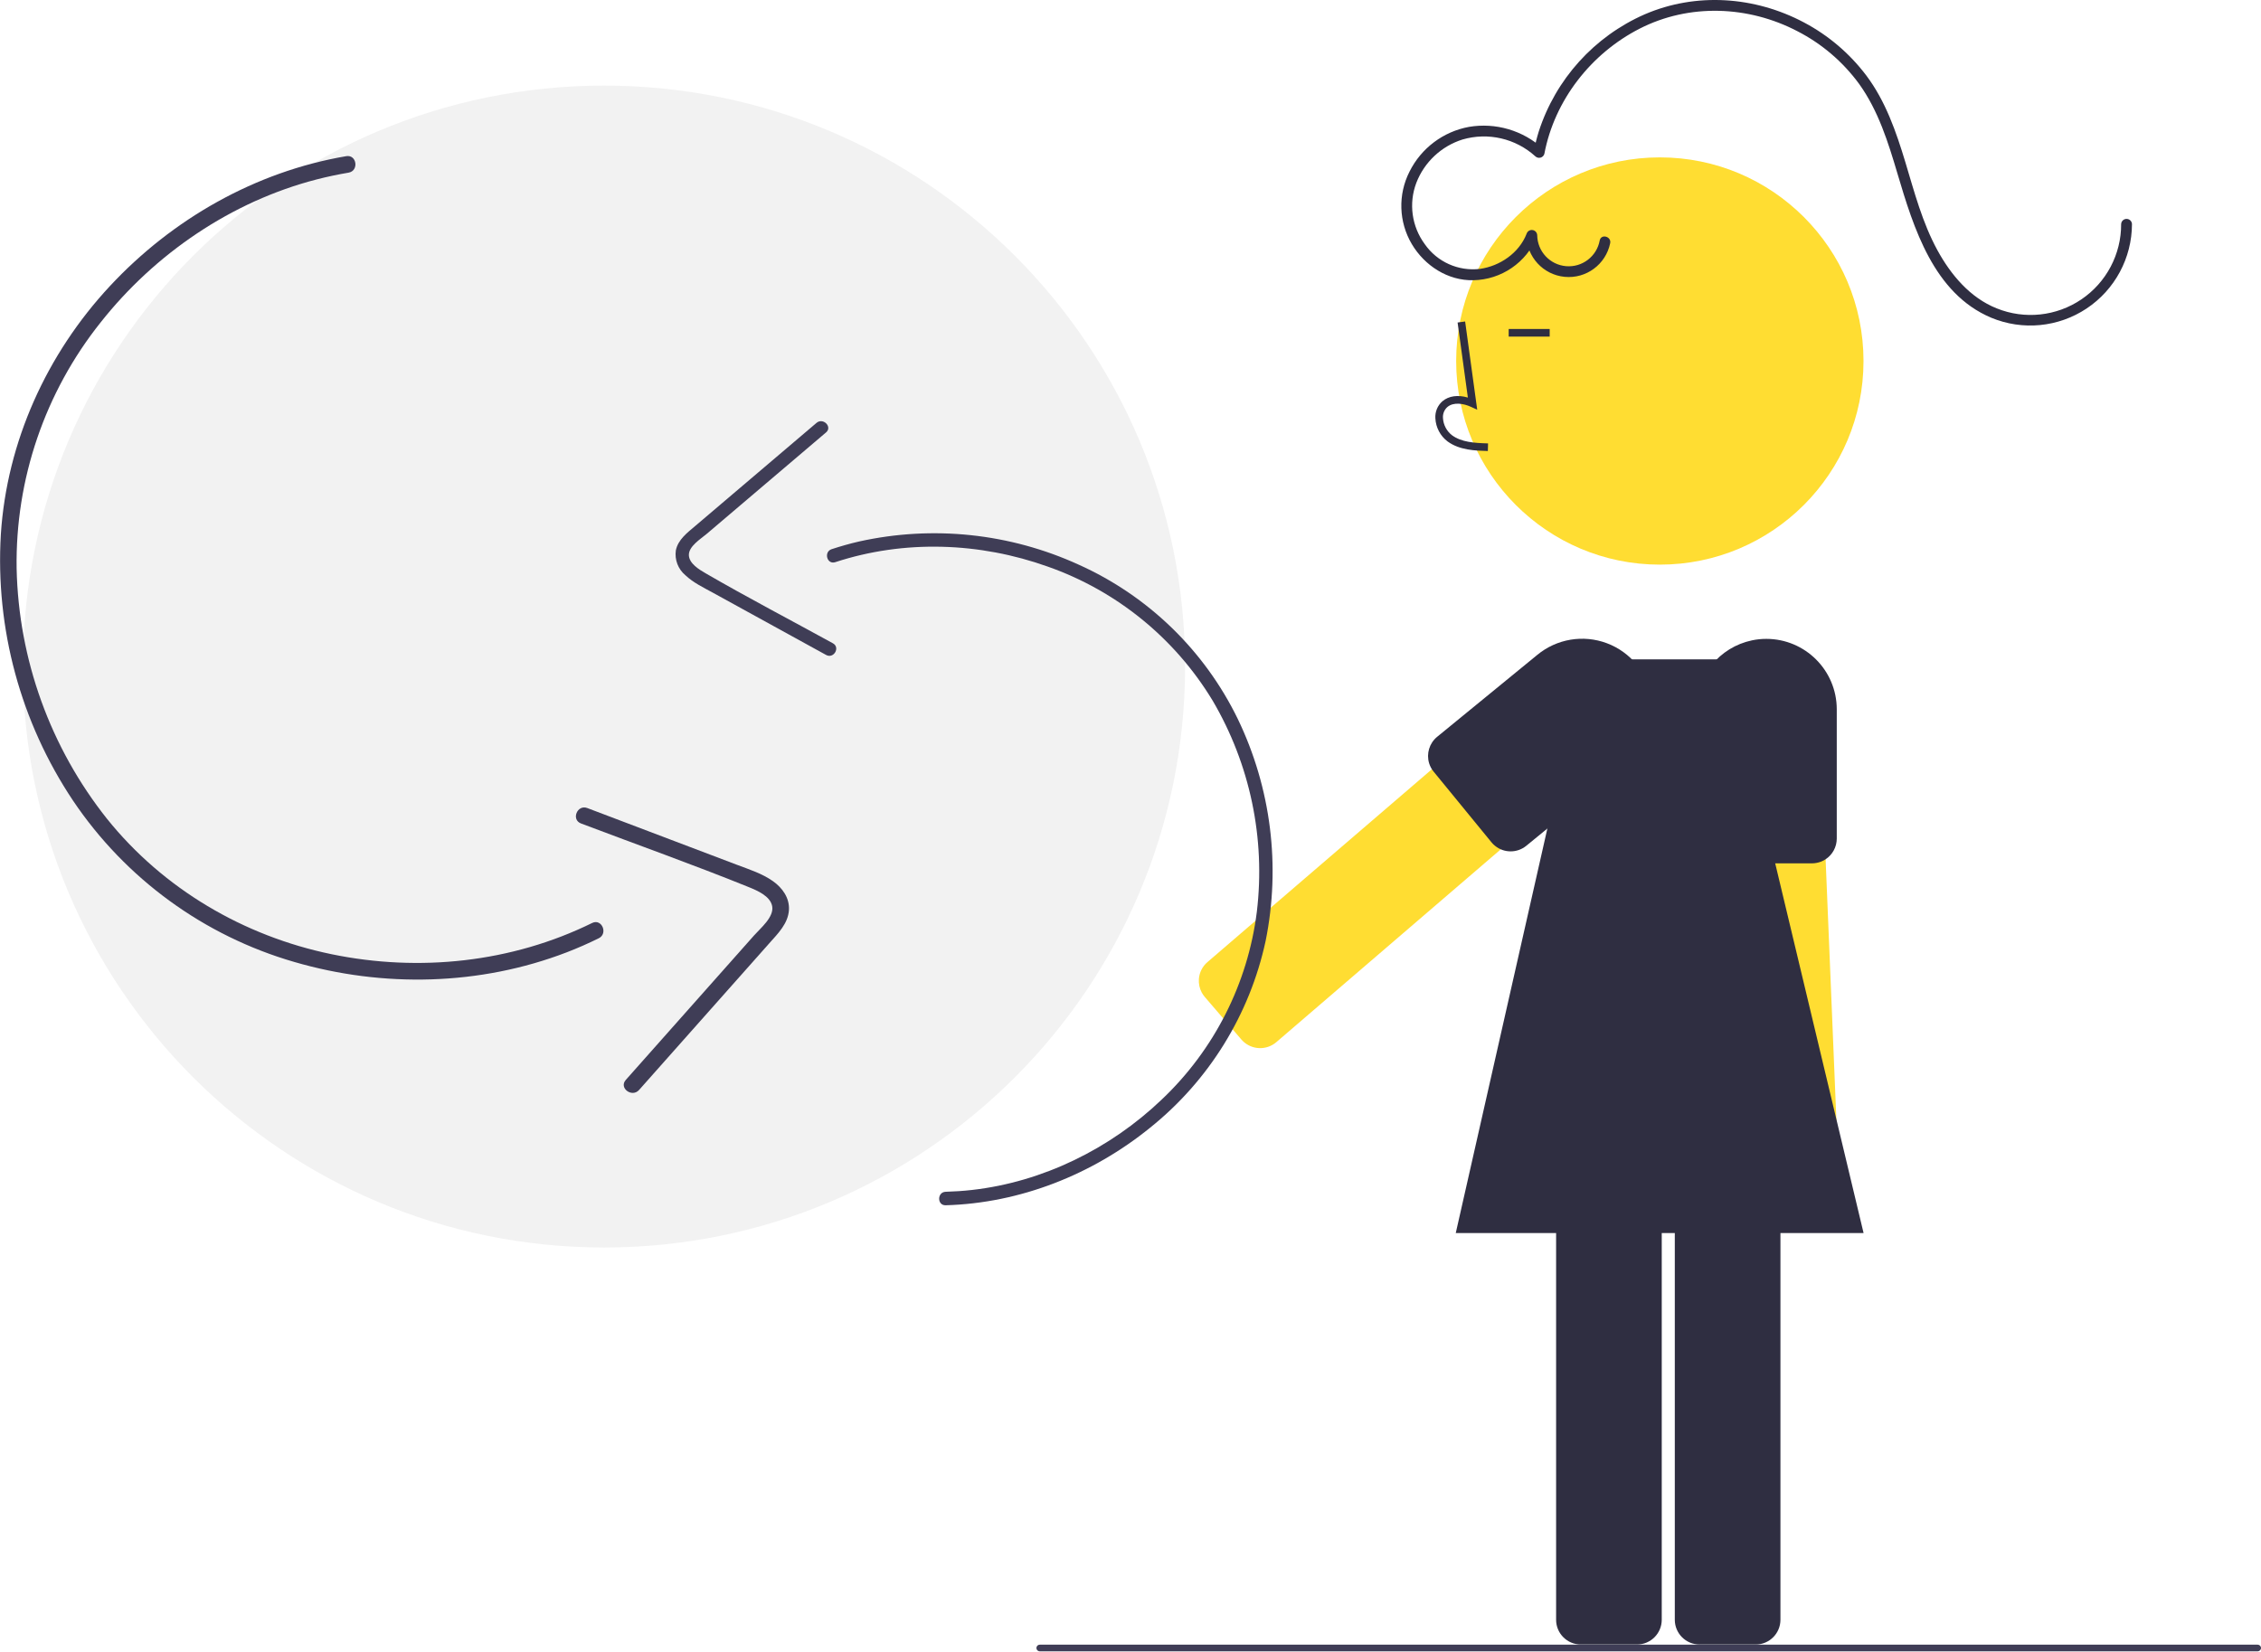
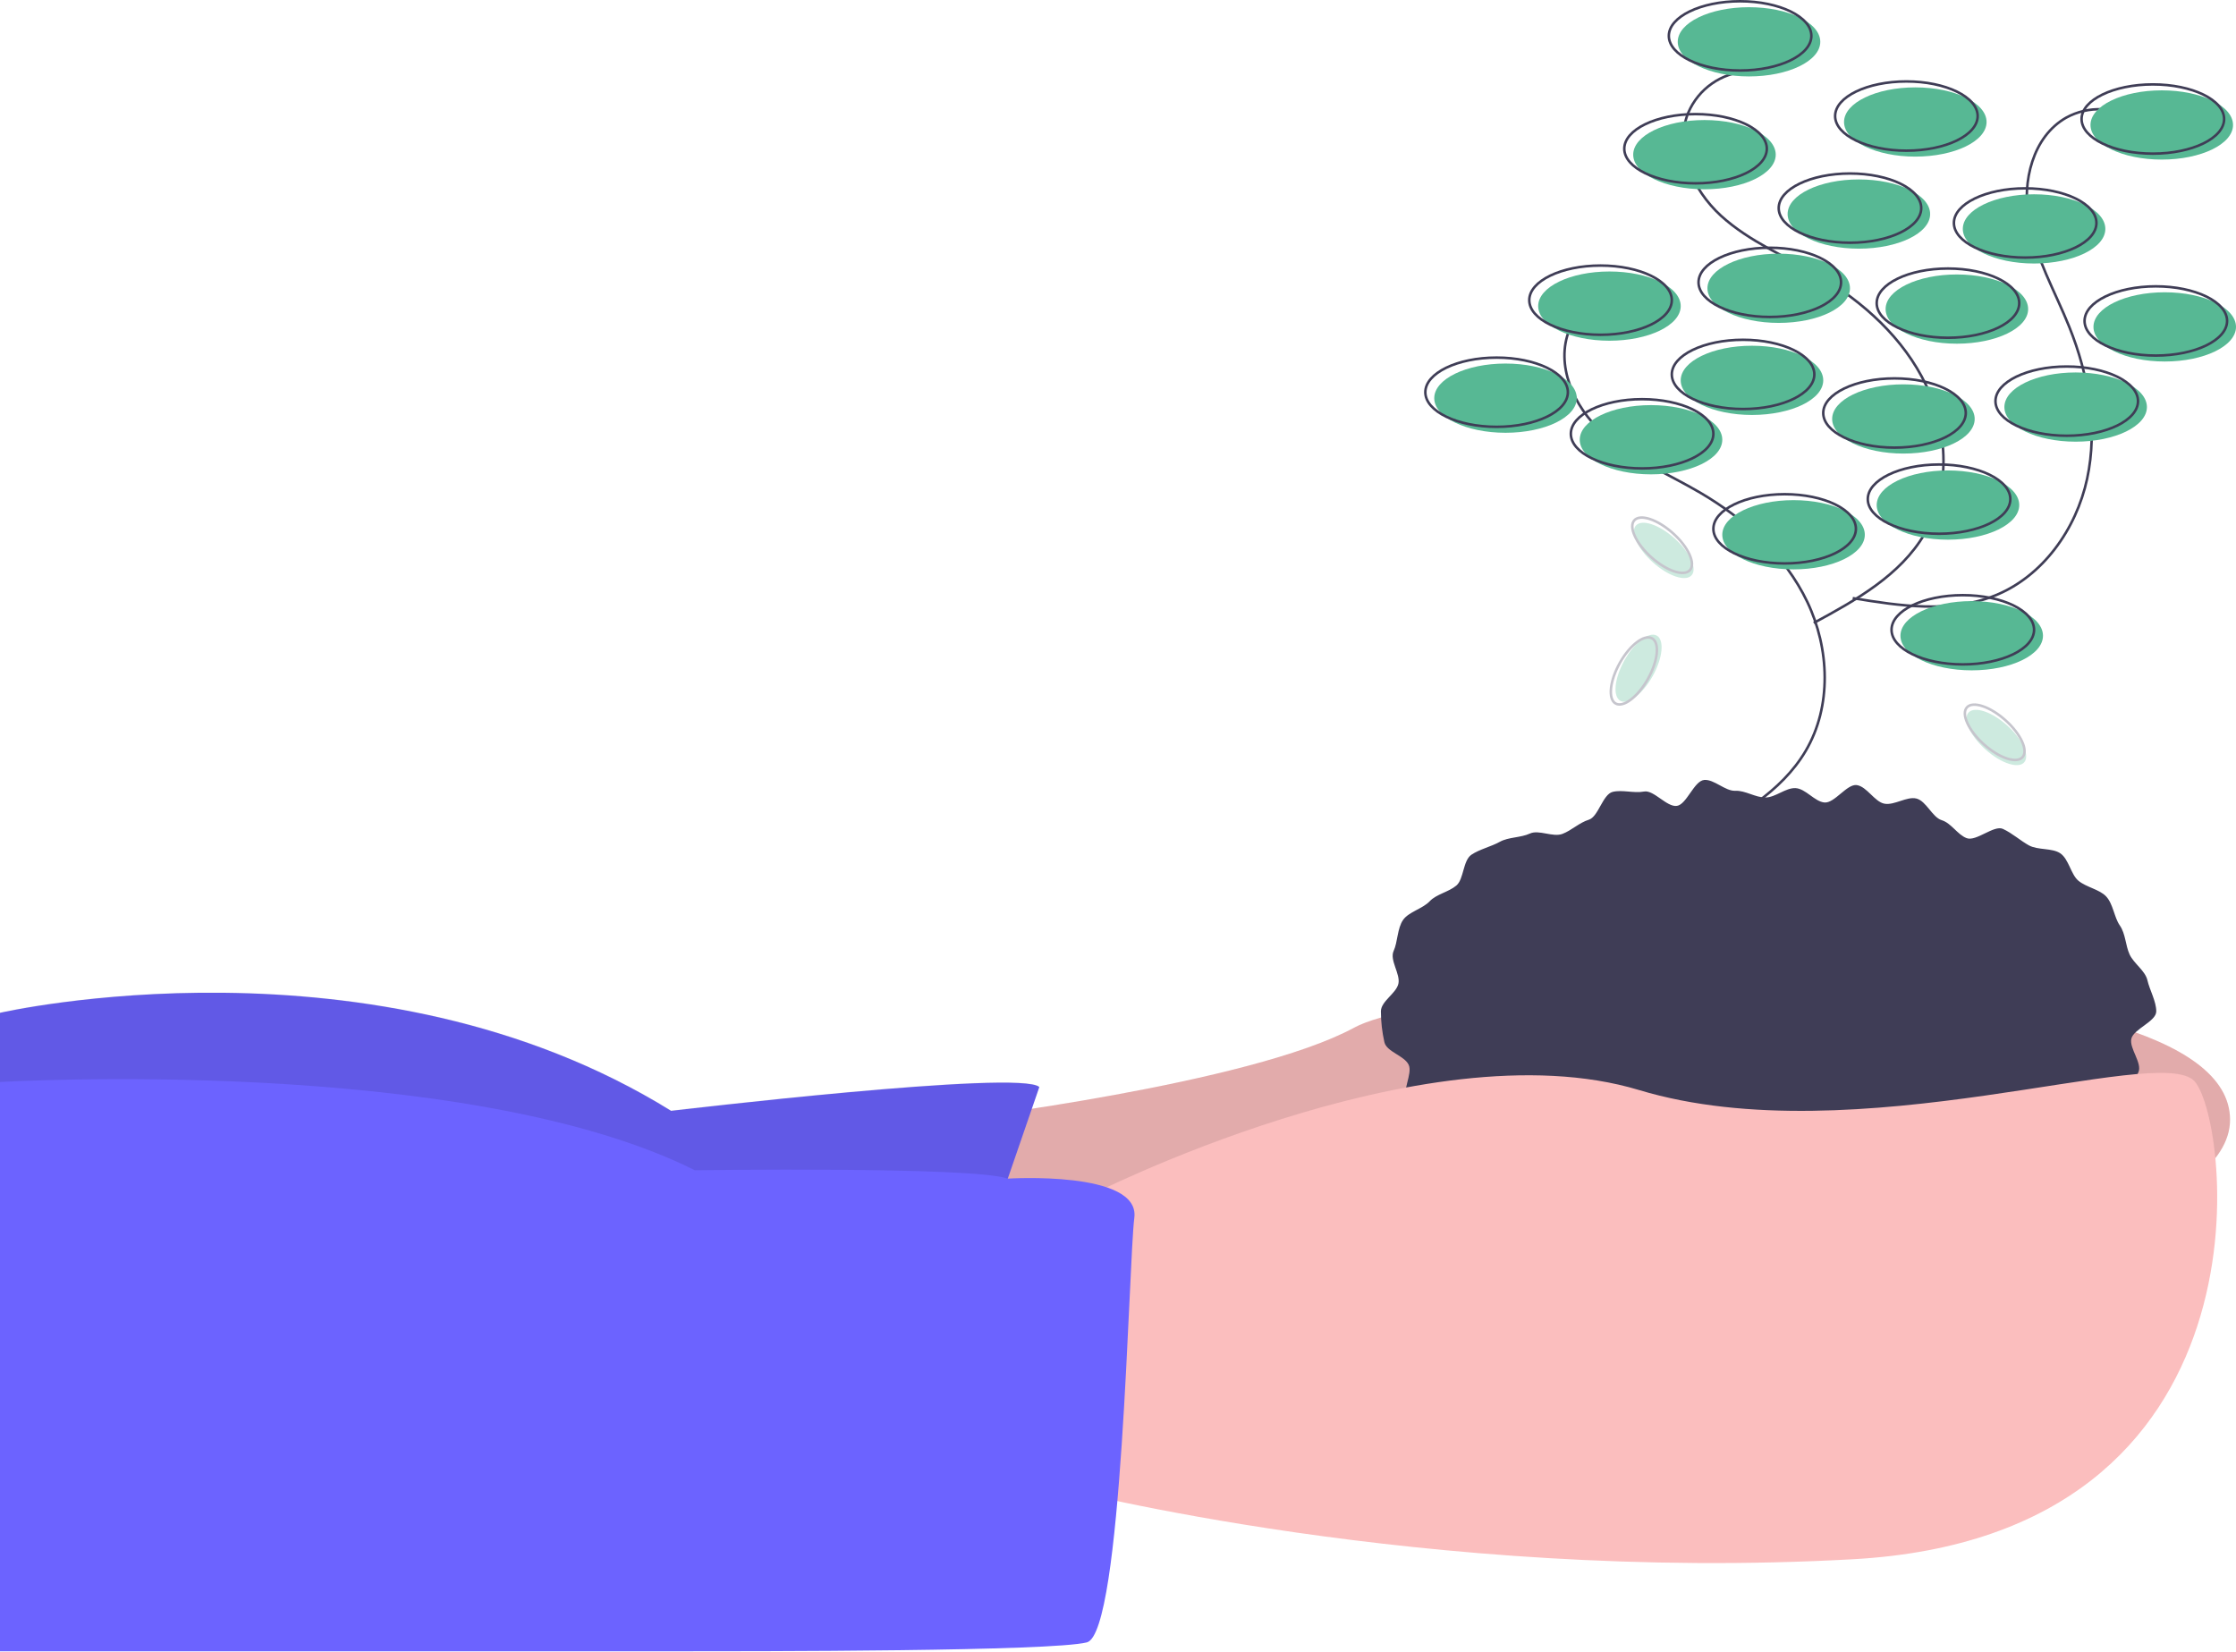
- <svg xmlns="http://www.w3.org/2000/svg" data-name="Layer 1" width="626.477" height="457.638" viewBox="0 0 626.477 457.638">
-   <circle cx="167.361" cy="184.727" r="161" fill="#f2f2f2" />
-   <path d="M719.693,403.261l-35.396,30.429-55.475,47.672-7.498,6.447a6.801,6.801,0,0,0-2.374,4.683,6.891,6.891,0,0,0,.797,3.765,6.821,6.821,0,0,0,.84,1.217l4.022,4.684,6.123,7.122c.113.126.219.244.34.363a6.865,6.865,0,0,0,9.327.36l62.906-54.051,35.47-30.487a6.865,6.865,0,0,0,.722-9.667l-2.14-2.489-7.998-9.31a6.845,6.845,0,0,0-9.665-.737Z" transform="translate(-286.7615 -221.1809)" fill="#ffdd32" />
-   <circle cx="459.906" cy="100.048" r="56.432" fill="#ffdd32" />
-   <path d="M750.815,540.371V670.076a6.86,6.86,0,0,0,6.854,6.854h15.563a6.86,6.86,0,0,0,6.854-6.854V540.371a6.86,6.86,0,0,0-6.854-6.854h-15.563A6.86,6.86,0,0,0,750.815,540.371Z" transform="translate(-286.7615 -221.1809)" fill="#2f2e41" />
-   <path d="M717.927,540.371V670.076a6.853,6.853,0,0,0,6.854,6.854h15.563a6.86,6.86,0,0,0,6.854-6.854V540.371a6.86,6.86,0,0,0-6.854-6.854h-15.563A6.853,6.853,0,0,0,717.927,540.371Z" transform="translate(-286.7615 -221.1809)" fill="#2f2e41" />
-   <path d="M699.013,346.174l.059-2.109c-3.923-.109-7.382-.355-9.981-2.254a6.483,6.483,0,0,1-2.511-4.775,3.706,3.706,0,0,1,1.216-3.052c1.725-1.457,4.501-.985,6.525-.058l1.745.8-3.346-24.452-2.089.286,2.846,20.8c-2.749-.808-5.297-.46-7.042,1.013a5.769,5.769,0,0,0-1.962,4.737,8.575,8.575,0,0,0,3.374,6.404C691.186,345.955,695.526,346.077,699.013,346.174Z" transform="translate(-286.7615 -221.1809)" fill="#2f2e41" />
-   <rect x="418.028" y="91.174" width="11.358" height="2.109" fill="#2f2e41" />
-   <path d="M761.412,413.799l1.94,46.637,3.026,73.082.411,9.88a6.801,6.801,0,0,0,2.204,4.766,6.891,6.891,0,0,0,3.448,1.708,6.821,6.821,0,0,0,1.476.095l6.168-.253,9.384-.39c.169-.011.327-.021.496-.042a6.865,6.865,0,0,0,6.063-7.096l-3.427-82.867-1.94-46.732a6.865,6.865,0,0,0-7.138-6.558l-3.28.137-12.263.506a6.845,6.845,0,0,0-6.569,7.128Z" transform="translate(-286.7615 -221.1809)" fill="#ffdd32" />
-   <path d="M756.677,417.742v35.85a6.849,6.849,0,0,0,6.674,6.843.97.97,0,0,0,.18.011h25.306a6.568,6.568,0,0,0,1.212-.116,6.755,6.755,0,0,0,2.552-1.012,6.883,6.883,0,0,0,3.09-5.726V417.742a19.53,19.53,0,0,0-19.507-19.507,19.073,19.073,0,0,0-3.986.411A19.538,19.538,0,0,0,756.677,417.742Z" transform="translate(-286.7615 -221.1809)" fill="#2f2e41" />
-   <path d="M682.741,432.705a6.777,6.777,0,0,0,1.255,2.33l16.027,19.581a5.68,5.68,0,0,0,.98.97,6.85,6.85,0,0,0,8.668-.011l27.742-22.702a19.508,19.508,0,1,0-24.716-30.188L684.956,425.387A6.891,6.891,0,0,0,682.741,432.705Z" transform="translate(-286.7615 -221.1809)" fill="#2f2e41" />
-   <path d="M730.012,287.8a8.73,8.73,0,0,1-17.32-1.428,1.508,1.508,0,0,0-2.946-.399c-2.066,5.314-7.376,8.949-12.928,9.729a16.277,16.277,0,0,1-15.29-6.869,17.909,17.909,0,0,1-2.332-16.979,20.223,20.223,0,0,1,12.815-12.018,21.203,21.203,0,0,1,20.151,4.659,1.514,1.514,0,0,0,2.507-.662c2.818-14.897,12.954-27.839,26.4-34.711,13.741-7.023,30.125-6.386,43.713.707A48.858,48.858,0,0,1,801.909,244.466c5.308,7.405,8.035,16.177,10.598,24.815,4.487,15.123,10.055,33.237,25.976,39.951A28.176,28.176,0,0,0,877.487,283.291a1.501,1.501,0,0,0-3,0,25.082,25.082,0,0,1-34.469,23.352c-7.38-2.935-12.721-9.311-16.439-16.119-4.174-7.644-6.375-16.086-8.875-24.371-2.546-8.435-5.494-16.962-10.846-24.075a52.251,52.251,0,0,0-17.242-14.672c-13.639-7.239-29.907-8.398-44.156-2.245a53.37,53.37,0,0,0-29.348,32.496,47.672,47.672,0,0,0-1.336,5.376l2.507-.662a24.397,24.397,0,0,0-20.501-6.027,23.05,23.05,0,0,0-16.463,12.377,20.871,20.871,0,0,0,.643,20.137c3.549,5.956,9.971,10.142,17.023,9.984a19.49,19.49,0,0,0,17.655-12.072l-2.946-.399a11.727,11.727,0,0,0,23.212,2.225c.405-1.883-2.487-2.687-2.893-.798Z" transform="translate(-286.7615 -221.1809)" fill="#2f2e41" />
-   <polygon points="516.361 341.727 403.361 341.727 439.361 182.727 478.361 182.727 516.361 341.727" fill="#2f2e41" />
-   <path d="M548.786,555.206c20.668-.586,40.643-8.519,56.65-21.497a90.955,90.955,0,0,0,32.003-51.747,97.249,97.249,0,0,0-7.703-61.516,90.051,90.051,0,0,0-44.115-42.787,96.29,96.29,0,0,0-60.854-6.406c-2.555.59-5.077,1.304-7.568,2.121-2.276.747-1.302,4.359.994,3.606,19.116-6.274,40.031-5.524,58.914,1.238a87.176,87.176,0,0,1,45.639,37.11,93.547,93.547,0,0,1,12.262,58.52,86.48,86.48,0,0,1-26.391,52.09c-14.229,13.589-32.928,22.815-52.545,25.025-2.42.273-4.85.434-7.284.503-2.401.068-2.411,3.808,0,3.739Z" transform="translate(-286.7615 -221.1809)" fill="#3f3d56" />
-   <path d="M512.997,338.38,479.416,366.931c-2.195,1.867-4.8,3.793-5.393,6.798a7.555,7.555,0,0,0,2.622,6.846c2.18,2.073,4.956,3.391,7.564,4.825l9.76,5.366,21.688,11.925c2.11,1.16,3.999-2.068,1.887-3.229-11.753-6.462-23.68-12.684-35.284-19.41-1.757-1.018-4.519-2.664-4.624-4.977-.112-2.478,3.269-4.519,4.896-5.903l15.608-13.27L515.641,341.024c1.836-1.561-.82-4.195-2.644-2.644Z" transform="translate(-286.7615 -221.1809)" fill="#3f3d56" />
-   <path d="M382.698,264.46c-25.155,4.282-48.197,17.421-65.519,36.041-17.457,18.766-28.529,43.104-30.182,68.755a120.017,120.017,0,0,0,20.024,73.844,111.134,111.134,0,0,0,61.289,44.677c24.605,7.179,51.479,6.563,75.469-2.668,3.02-1.162,5.98-2.469,8.883-3.898,2.653-1.306.839-5.551-1.837-4.235-22.277,10.964-47.965,13.656-72.206,8.649-24.321-5.023-46.576-18.073-62.172-37.477a115.448,115.448,0,0,1-25.078-69.397,106.726,106.726,0,0,1,23.265-68.207c15.044-19.06,36.303-33.56,59.894-39.644,2.911-.751,5.852-1.367,8.815-1.872,2.923-.497,2.29-5.069-.645-4.569Z" transform="translate(-286.7615 -221.1809)" fill="#3f3d56" />
-   <path d="M463.834,523.25l36.111-40.683c2.361-2.66,5.211-5.463,5.418-9.237.18-3.298-1.801-6.068-4.386-7.913-3.022-2.157-6.641-3.289-10.076-4.592l-12.852-4.874-28.56-10.832c-2.779-1.054-4.53,3.217-1.749,4.271,15.477,5.87,31.125,11.416,46.465,17.633,2.322.941,5.982,2.475,6.509,5.284.565,3.009-3.215,6.086-4.965,8.058l-16.784,18.909-18.818,21.201c-1.974,2.224,1.726,4.985,3.687,2.775Z" transform="translate(-286.7615 -221.1809)" fill="#3f3d56" />
-   <path d="M912.319,678.819H574.848a.919.919,0,0,1,0-1.839H912.319a.919.919,0,1,1,0,1.839Z" transform="translate(-286.7615 -221.1809)" fill="#3f3d56" />
+ <svg xmlns="http://www.w3.org/2000/svg" data-name="Layer 1" width="886" height="654.301" viewBox="0 0 886 654.301">
+   <path d="M534.697,566.284s117.663-14.12,158.845-36.475,347.105-32.946,347.105,36.475S688.835,666.298,688.835,666.298L504.105,655.708Z" transform="translate(-157 -122.5995)" fill="#fbbebe" />
+   <path d="M534.697,566.284s117.663-14.12,158.845-36.475,347.105-32.946,347.105,36.475S688.835,666.298,688.835,666.298L504.105,655.708Z" transform="translate(-157 -122.5995)" opacity="0.1" />
+   <path d="M568.819,553.341l-24.709,71.774L157,629.822V523.926s148.255-34.122,265.918,38.829C422.918,562.754,561.76,546.282,568.819,553.341Z" transform="translate(-157 -122.5995)" fill="#6c63ff" />
+   <path d="M568.819,553.226,544.11,625,157,629.707V523.81s148.255-34.122,265.918,38.829C422.918,562.639,561.76,546.166,568.819,553.226Z" transform="translate(-157 -122.5995)" opacity="0.1" />
+   <path d="M1011.404,523.337c0,4.01-8.993,6.987-9.877,10.856-.877,3.837,4.466,9.672,2.775,13.336a72.563,72.563,0,0,1-6.172,10.733c-2.215,3.171-9.057,2.708-11.862,5.682a94.319,94.319,0,0,1-8.712,7.576c-2.977,2.476-7.01,2.995-10.395,5.274-3.219,2.167-2.829,10.116-6.389,12.089-3.402,1.886-8.61.369-12.3,2.064-3.542,1.627-5.41,7.511-9.197,8.95-3.652,1.388-8.173.79-12.034,1.992-3.737,1.163-7.918.974-11.834,1.954-3.803.951-6.707,6.651-10.662,7.419-3.854.749-8.371-1.248-12.356-.681-3.892.554-8.418-4.372-12.421-3.999-3.918.365-7.611,2.645-11.624,2.829-3.935.181-7.825,1.914-11.839,1.914-4.013,0-8.155,3.765-12.089,3.585-4.013-.184-7.646-5.891-11.564-6.256-4.004-.373-8.779,5.589-12.671,5.035-3.985-.567-7.141-6.402-10.995-7.151-3.957-.769-9.067,3.402-12.87,2.451-3.916-.979-6.241-7.768-9.978-8.931-3.861-1.202-8.647.426-12.299-.962-3.788-1.439-8.402-1.208-11.944-2.835-3.69-1.695-6.339-5.706-9.742-7.591-3.56-1.973-5.202-6.867-8.421-9.035-3.385-2.279-8.543-1.988-11.52-4.464-3.143-2.614-9.032-2.75-11.684-5.563-2.805-2.974-3.94-7.969-6.155-11.141-2.333-3.34,2.245-10.403.617-13.933-1.69-3.664-8.756-5.152-9.632-8.989a56.435,56.435,0,0,1-1.384-12.207c0-4.01,6.043-7.075,6.927-10.943.877-3.837-3.571-9.348-1.88-13.012,1.629-3.531,1.421-8.959,3.754-12.3,2.215-3.171,7.742-4.415,10.548-7.389,2.652-2.812,7.4-3.596,10.543-6.21,2.977-2.476,2.598-9.942,5.983-12.221,3.219-2.167,7.712-3.156,11.273-5.129,3.402-1.886,8.217-1.568,11.907-3.263,3.542-1.627,9.091,1.579,12.877.14,3.652-1.388,6.614-4.421,10.476-5.623,3.737-1.163,5.493-10.035,9.409-11.014,3.803-.951,8.481.628,12.437-.141,3.854-.749,9.04,6.251,13.025,5.684,3.892-.554,6.802-9.898,10.806-10.27,3.918-.365,8.337,4.475,12.349,4.29,3.935-.181,7.886,2.655,11.9,2.655,4.013,0,8.012-3.892,11.946-3.711,4.013.184,7.551,5.327,11.469,5.692,4.004.373,8.919-7.45,12.811-6.896,3.985.567,7.064,6.614,10.918,7.363,3.957.769,8.912-2.986,12.716-2.034,3.916.979,6.273,7.407,10.01,8.57,3.861,1.202,6.24,5.736,9.892,7.124,3.788,1.439,10.823-5.294,14.366-3.667,3.69,1.695,6.878,4.628,10.28,6.514,3.56,1.973,9.22.981,12.439,3.148,3.385,2.279,4.218,8.398,7.195,10.874,3.143,2.614,8.327,3.401,10.98,6.213,2.805,2.974,3.195,8.304,5.41,11.476,2.333,3.34,2.26,7.969,3.888,11.499,1.69,3.664,6.202,6.435,7.078,10.271C1008.786,514.895,1011.404,519.328,1011.404,523.337Z" transform="translate(-157 -122.5995)" fill="#3f3d56" />
+   <path d="M587.645,596.877S720.604,528.632,806.498,554.518s205.91-18.826,220.029-3.53,34.122,180.024-135.312,189.437-314.159-28.239-314.159-28.239Z" transform="translate(-157 -122.5995)" fill="#fbbebe" />
+   <path d="M556.334,589.609S608.825,586.287,606.471,605.113s-4.707,164.728-18.826,168.258-125.899,3.53-171.788,3.53H157V551.326s183.554-10.928,275.331,34.961C432.331,586.287,542.672,584.694,556.334,589.609Z" transform="translate(-157 -122.5995)" fill="#6c63ff" />
+   <path d="M802.239,236.779a27.041,27.041,0,0,0-23.309,16.297c-5.828,14.089,1.676,30.638,12.942,40.912s25.737,16.146,38.886,23.865c17.661,10.368,33.53,24.76,42.367,43.234s9.776,41.359-.611,59.008c-9.641,16.381-27.171,26.186-43.891,35.228" transform="translate(-157 -122.5995)" fill="none" stroke="#3f3d56" stroke-miterlimit="10" />
+   <path d="M849.304,150.885a27.041,27.041,0,0,0-23.309,16.297c-5.828,14.089,1.676,30.638,12.942,40.912s25.737,16.146,38.886,23.865c17.661,10.368,33.53,24.76,42.367,43.234s9.776,41.359-.611,59.008c-9.641,16.381-27.171,26.186-43.891,35.228" transform="translate(-157 -122.5995)" fill="none" stroke="#3f3d56" stroke-miterlimit="10" />
+   <path d="M1004.051,170.64a27.041,27.041,0,0,0-28.408-1.382c-13.233,7.572-17.431,25.252-14.812,40.272s10.467,28.523,16.138,42.675c7.618,19.009,11.356,40.104,7.034,60.122s-17.588,38.688-36.606,46.285c-17.652,7.051-37.515,4.072-56.271.987" transform="translate(-157 -122.5995)" fill="none" stroke="#3f3d56" stroke-miterlimit="10" />
+   <ellipse cx="710.683" cy="211.889" rx="28.239" ry="13.716" fill="#57b894" />
+   <ellipse cx="707.153" cy="209.536" rx="28.239" ry="13.716" fill="none" stroke="#3f3d56" stroke-miterlimit="10" />
+   <ellipse cx="771.867" cy="200.123" rx="28.239" ry="13.716" fill="#57b894" />
+   <ellipse cx="768.337" cy="197.77" rx="28.239" ry="13.716" fill="none" stroke="#3f3d56" stroke-miterlimit="10" />
+   <ellipse cx="781.28" cy="251.895" rx="28.239" ry="13.716" fill="#57b894" />
+   <ellipse cx="777.75" cy="249.541" rx="28.239" ry="13.716" fill="none" stroke="#3f3d56" stroke-miterlimit="10" />
+   <ellipse cx="775.397" cy="122.466" rx="28.239" ry="13.716" fill="#57b894" />
+   <ellipse cx="771.867" cy="120.113" rx="28.239" ry="13.716" fill="none" stroke="#3f3d56" stroke-miterlimit="10" />
+   <ellipse cx="704.799" cy="114.229" rx="28.239" ry="13.716" fill="#57b894" />
+   <ellipse cx="701.27" cy="111.876" rx="28.239" ry="13.716" fill="none" stroke="#3f3d56" stroke-miterlimit="10" />
+   <ellipse cx="736.568" cy="84.814" rx="28.239" ry="13.716" fill="#57b894" />
+   <ellipse cx="733.039" cy="82.46" rx="28.239" ry="13.716" fill="none" stroke="#3f3d56" stroke-miterlimit="10" />
+   <ellipse cx="805.989" cy="90.697" rx="28.239" ry="13.716" fill="#57b894" />
+   <ellipse cx="802.46" cy="88.344" rx="28.239" ry="13.716" fill="none" stroke="#3f3d56" stroke-miterlimit="10" />
+   <ellipse cx="857.761" cy="129.526" rx="28.239" ry="13.716" fill="#57b894" />
+   <ellipse cx="854.231" cy="127.172" rx="28.239" ry="13.716" fill="none" stroke="#3f3d56" stroke-miterlimit="10" />
+   <ellipse cx="675.384" cy="61.281" rx="28.239" ry="13.716" fill="#57b894" />
+   <ellipse cx="671.854" cy="58.928" rx="28.239" ry="13.716" fill="none" stroke="#3f3d56" stroke-miterlimit="10" />
+   <ellipse cx="693.033" cy="16.569" rx="28.239" ry="13.716" fill="#57b894" />
+   <ellipse cx="689.503" cy="14.216" rx="28.239" ry="13.716" fill="none" stroke="#3f3d56" stroke-miterlimit="10" />
+   <ellipse cx="856.584" cy="49.515" rx="28.239" ry="13.716" fill="#57b894" />
+   <ellipse cx="853.054" cy="47.162" rx="28.239" ry="13.716" fill="none" stroke="#3f3d56" stroke-miterlimit="10" />
+   <ellipse cx="596.55" cy="157.765" rx="28.239" ry="13.716" fill="#57b894" />
+   <ellipse cx="593.02" cy="155.411" rx="28.239" ry="13.716" fill="none" stroke="#3f3d56" stroke-miterlimit="10" />
+   <ellipse cx="694.21" cy="150.705" rx="28.239" ry="13.716" fill="#57b894" />
+   <ellipse cx="690.68" cy="148.352" rx="28.239" ry="13.716" fill="none" stroke="#3f3d56" stroke-miterlimit="10" />
+   <ellipse cx="822.462" cy="161.294" rx="28.239" ry="13.716" fill="#57b894" />
+   <ellipse cx="818.932" cy="158.941" rx="28.239" ry="13.716" fill="none" stroke="#3f3d56" stroke-miterlimit="10" />
+   <ellipse cx="754.218" cy="166.001" rx="28.239" ry="13.716" fill="#57b894" />
+   <ellipse cx="750.688" cy="163.648" rx="28.239" ry="13.716" fill="none" stroke="#3f3d56" stroke-miterlimit="10" />
+   <ellipse cx="758.924" cy="48.338" rx="28.239" ry="13.716" fill="#57b894" />
+   <ellipse cx="755.394" cy="45.985" rx="28.239" ry="13.716" fill="none" stroke="#3f3d56" stroke-miterlimit="10" />
+   <ellipse cx="637.732" cy="121.289" rx="28.239" ry="13.716" fill="#57b894" />
+   <ellipse cx="634.202" cy="118.936" rx="28.239" ry="13.716" fill="none" stroke="#3f3d56" stroke-miterlimit="10" />
+   <ellipse cx="654.205" cy="174.237" rx="28.239" ry="13.716" fill="#57b894" />
+   <ellipse cx="650.675" cy="171.884" rx="28.239" ry="13.716" fill="none" stroke="#3f3d56" stroke-miterlimit="10" />
+   <g opacity="0.3">
+     <ellipse cx="806.269" cy="387.365" rx="14.794" ry="6.407" transform="translate(-82.2221 779.5881) rotate(-60.79941)" fill="#57b894" />
+     <ellipse cx="804.407" cy="388.443" rx="14.794" ry="6.407" transform="translate(-84.11655 778.515) rotate(-60.79941)" fill="none" stroke="#3f3d56" stroke-miterlimit="10" />
+   </g>
+   <g opacity="0.3">
+     <ellipse cx="948.032" cy="414.816" rx="6.407" ry="14.794" transform="translate(-150.3063 722.0064) rotate(-48.17218)" fill="#57b894" />
+     <ellipse cx="947.387" cy="412.764" rx="6.407" ry="14.794" transform="translate(-148.9918 720.8422) rotate(-48.17218)" fill="none" stroke="#3f3d56" stroke-miterlimit="10" />
+   </g>
+   <g opacity="0.3">
+     <ellipse cx="816.25" cy="340.689" rx="6.407" ry="14.794" transform="translate(-138.9674 599.1163) rotate(-48.17218)" fill="#57b894" />
+     <ellipse cx="815.605" cy="338.636" rx="6.407" ry="14.794" transform="translate(-137.6529 597.9521) rotate(-48.17218)" fill="none" stroke="#3f3d56" stroke-miterlimit="10" />
+   </g>
</svg>
